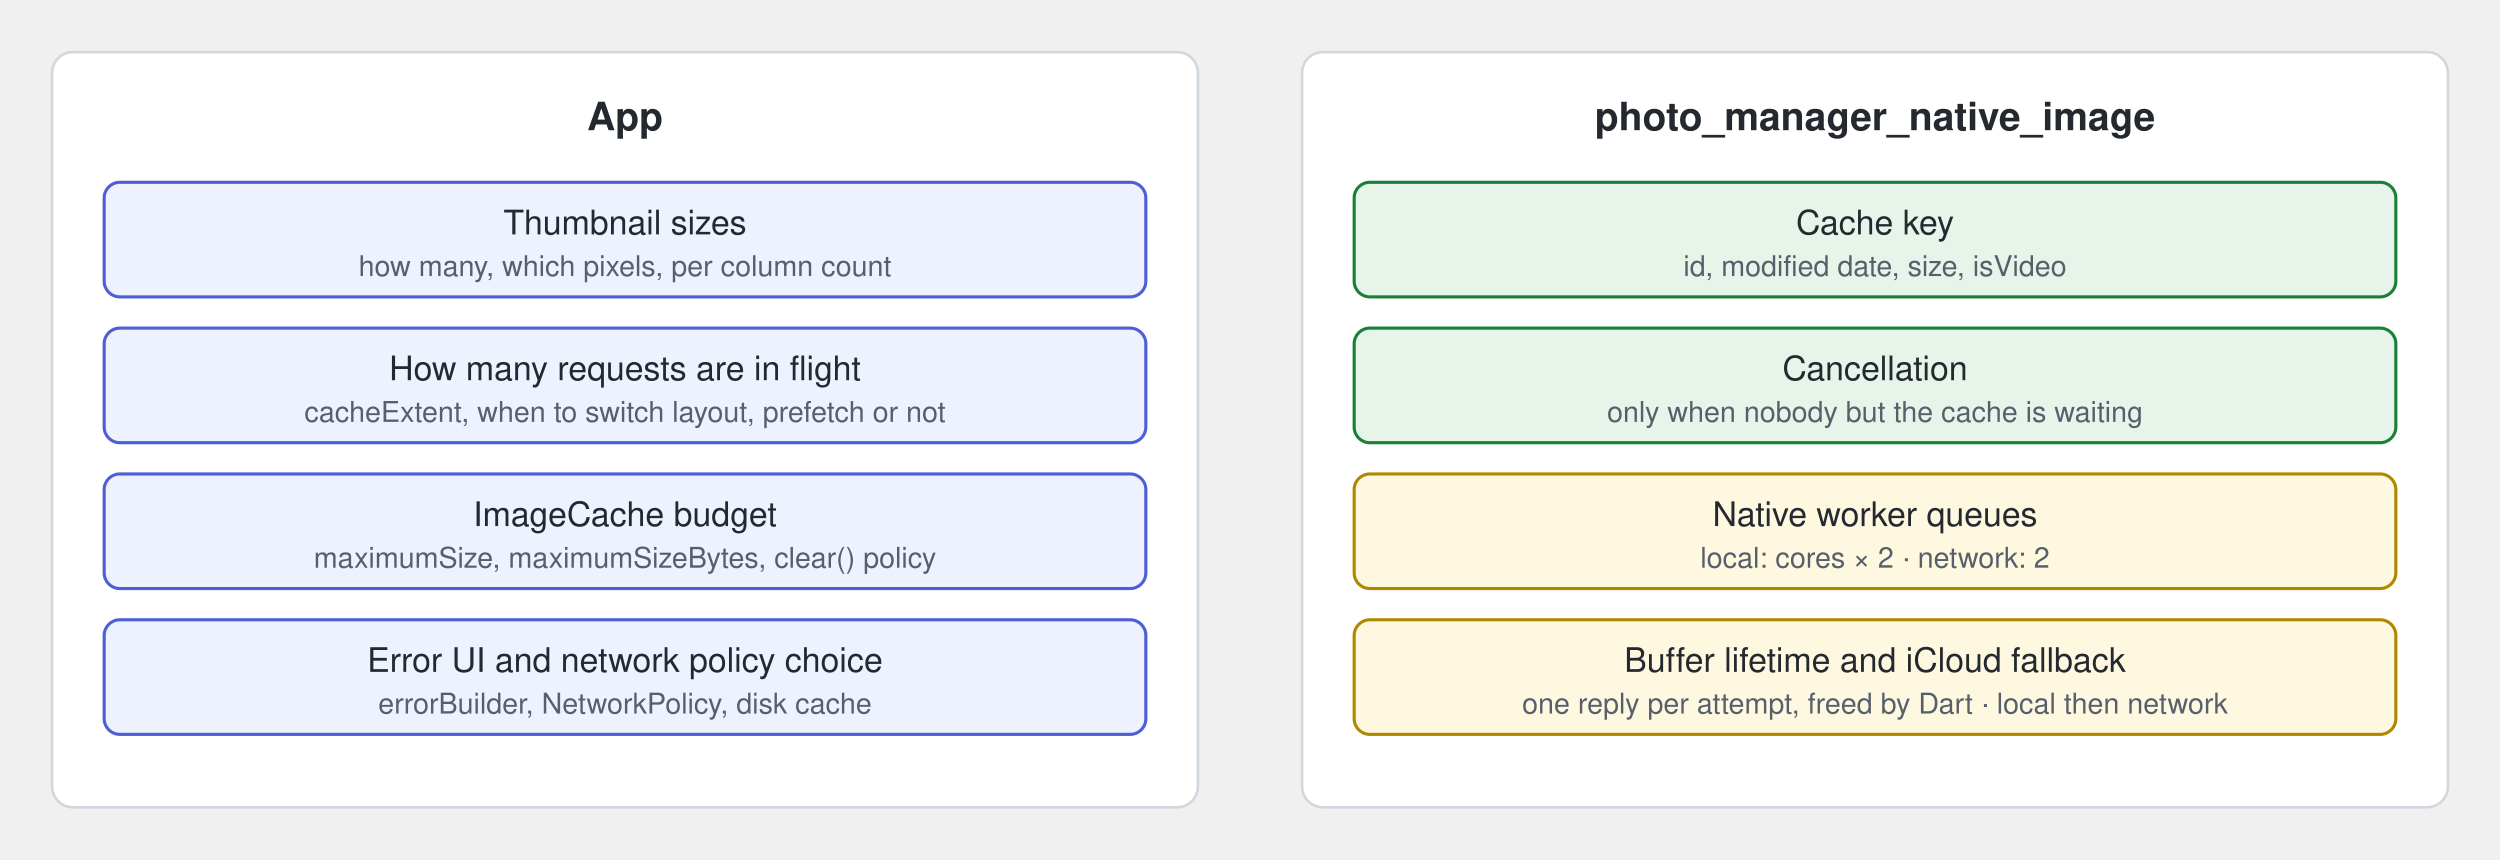
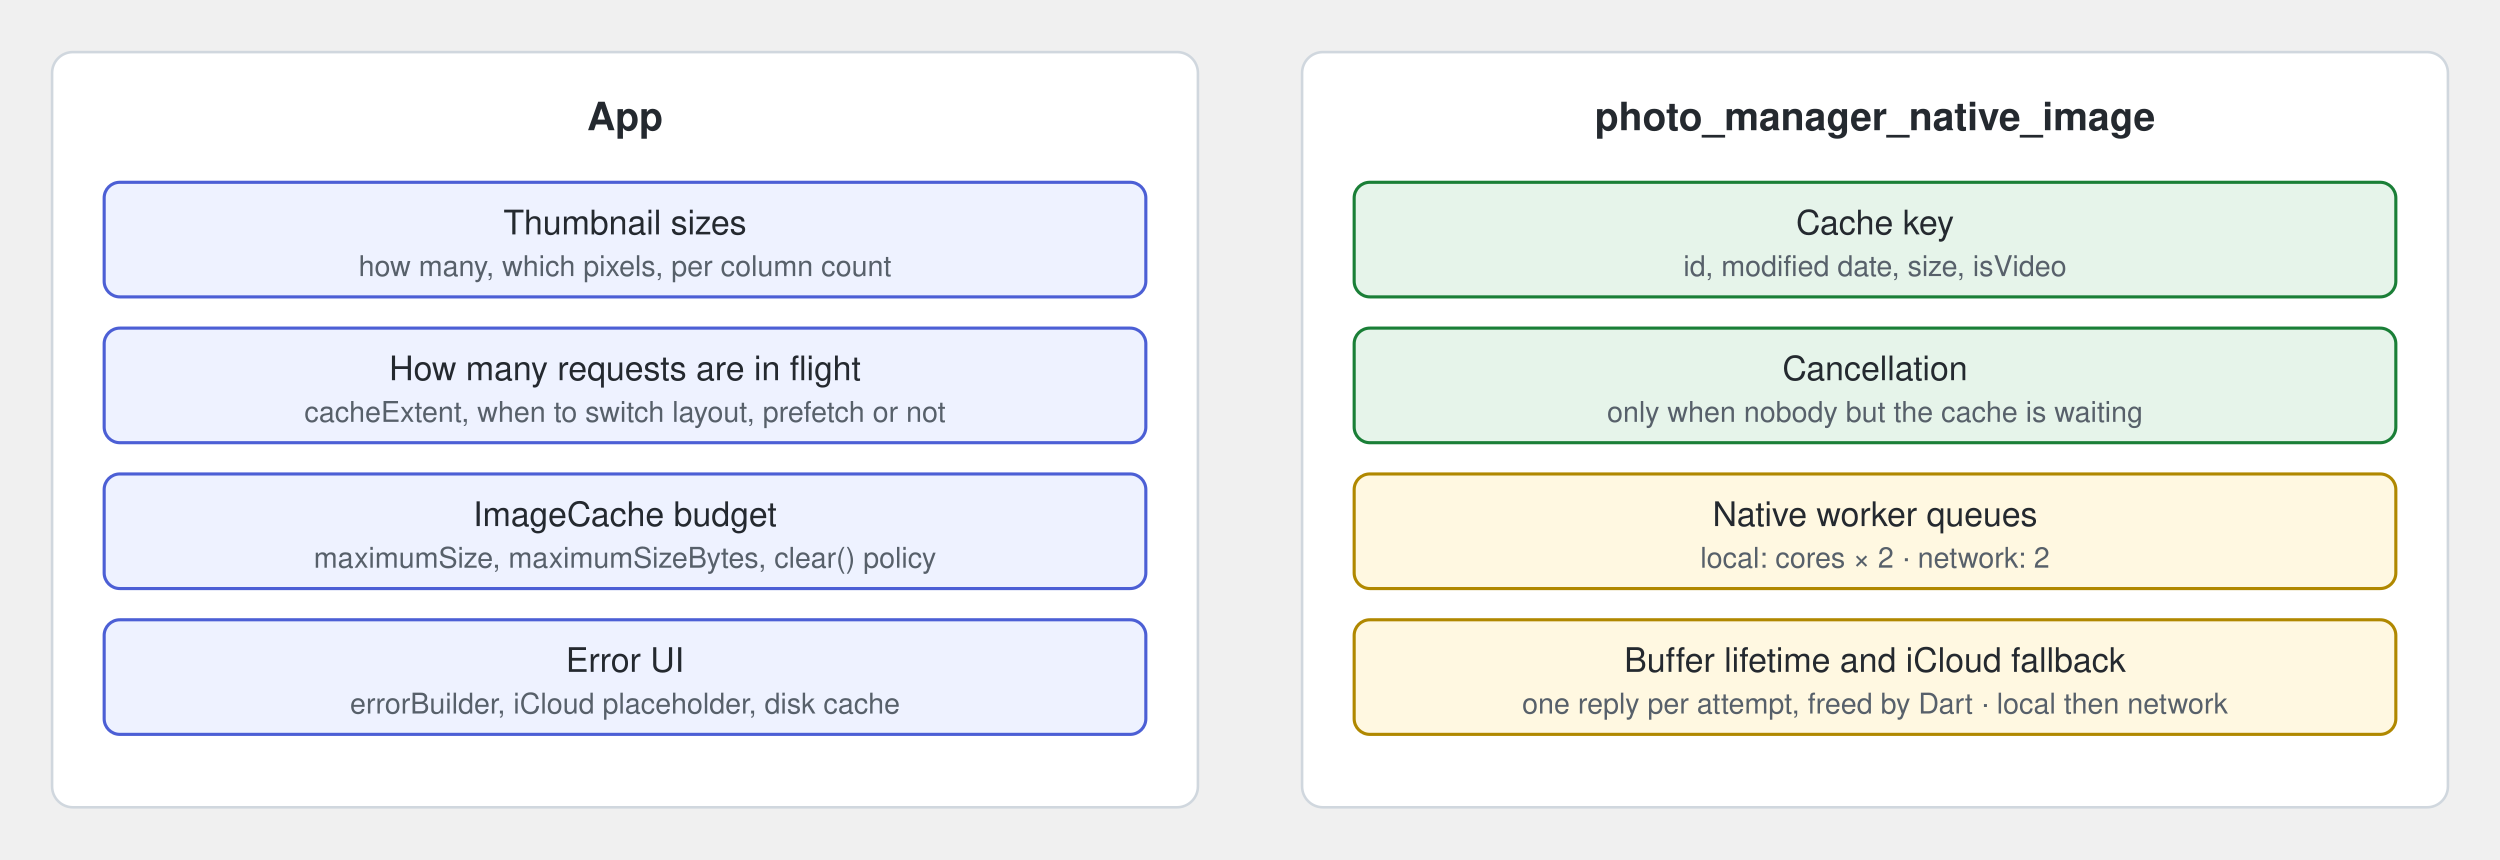
<svg xmlns="http://www.w3.org/2000/svg" width="960" height="330" viewBox="0 0 960 330" font-family="-apple-system, Segoe UI, Helvetica, Arial, sans-serif" font-size="13">
  <defs>
    <style>
      .col{fill:#fff;stroke:#d0d7de;rx:8}
      .h{fill:#24292f;font-size:15px;font-weight:600;text-anchor:middle}
      .box{stroke-width:1.2;rx:6}
      .app{fill:#eef2ff;stroke:#4c5fd5}
      .pkg{fill:#e6f4ea;stroke:#1a7f37}
      .nat{fill:#fff8e1;stroke:#b08800}
      .t{fill:#24292f;text-anchor:middle}
      .s{fill:#57606a;font-size:11px;text-anchor:middle}
    </style>
  </defs>
  <rect x="20" y="20" width="440" height="290" class="col" />
  <text x="240" y="50" class="h">App</text>
  <rect x="40" y="70" width="400" height="44" class="box app" />
  <text x="240" y="90" class="t">Thumbnail sizes</text>
  <text x="240" y="106" class="s">how many, which pixels, per column count</text>
  <rect x="40" y="126" width="400" height="44" class="box app" />
  <text x="240" y="146" class="t">How many requests are in flight</text>
  <text x="240" y="162" class="s">cacheExtent, when to switch layout, prefetch or not</text>
  <rect x="40" y="182" width="400" height="44" class="box app" />
  <text x="240" y="202" class="t">ImageCache budget</text>
  <text x="240" y="218" class="s">maximumSize, maximumSizeBytes, clear() policy</text>
  <rect x="40" y="238" width="400" height="44" class="box app" />
-   <text x="240" y="258" class="t">Error UI and network policy choice</text>
-   <text x="240" y="274" class="s">errorBuilder, NetworkPolicy, disk cache</text>
+   <text x="240" y="258" class="t">Error UI</text>
+   <text x="240" y="274" class="s">errorBuilder, iCloud placeholder, disk cache</text>
  <rect x="500" y="20" width="440" height="290" class="col" />
  <text x="720" y="50" class="h">photo_manager_native_image</text>
  <rect x="520" y="70" width="400" height="44" class="box pkg" />
  <text x="720" y="90" class="t">Cache key</text>
  <text x="720" y="106" class="s">id, modified date, size, isVideo</text>
  <rect x="520" y="126" width="400" height="44" class="box pkg" />
  <text x="720" y="146" class="t">Cancellation</text>
  <text x="720" y="162" class="s">only when nobody but the cache is waiting</text>
  <rect x="520" y="182" width="400" height="44" class="box nat" />
  <text x="720" y="202" class="t">Native worker queues</text>
  <text x="720" y="218" class="s">local: cores × 2 · network: 2</text>
  <rect x="520" y="238" width="400" height="44" class="box nat" />
  <text x="720" y="258" class="t">Buffer lifetime and iCloud fallback</text>
  <text x="720" y="274" class="s">one reply per attempt, freed by Dart · local then network</text>
</svg>
